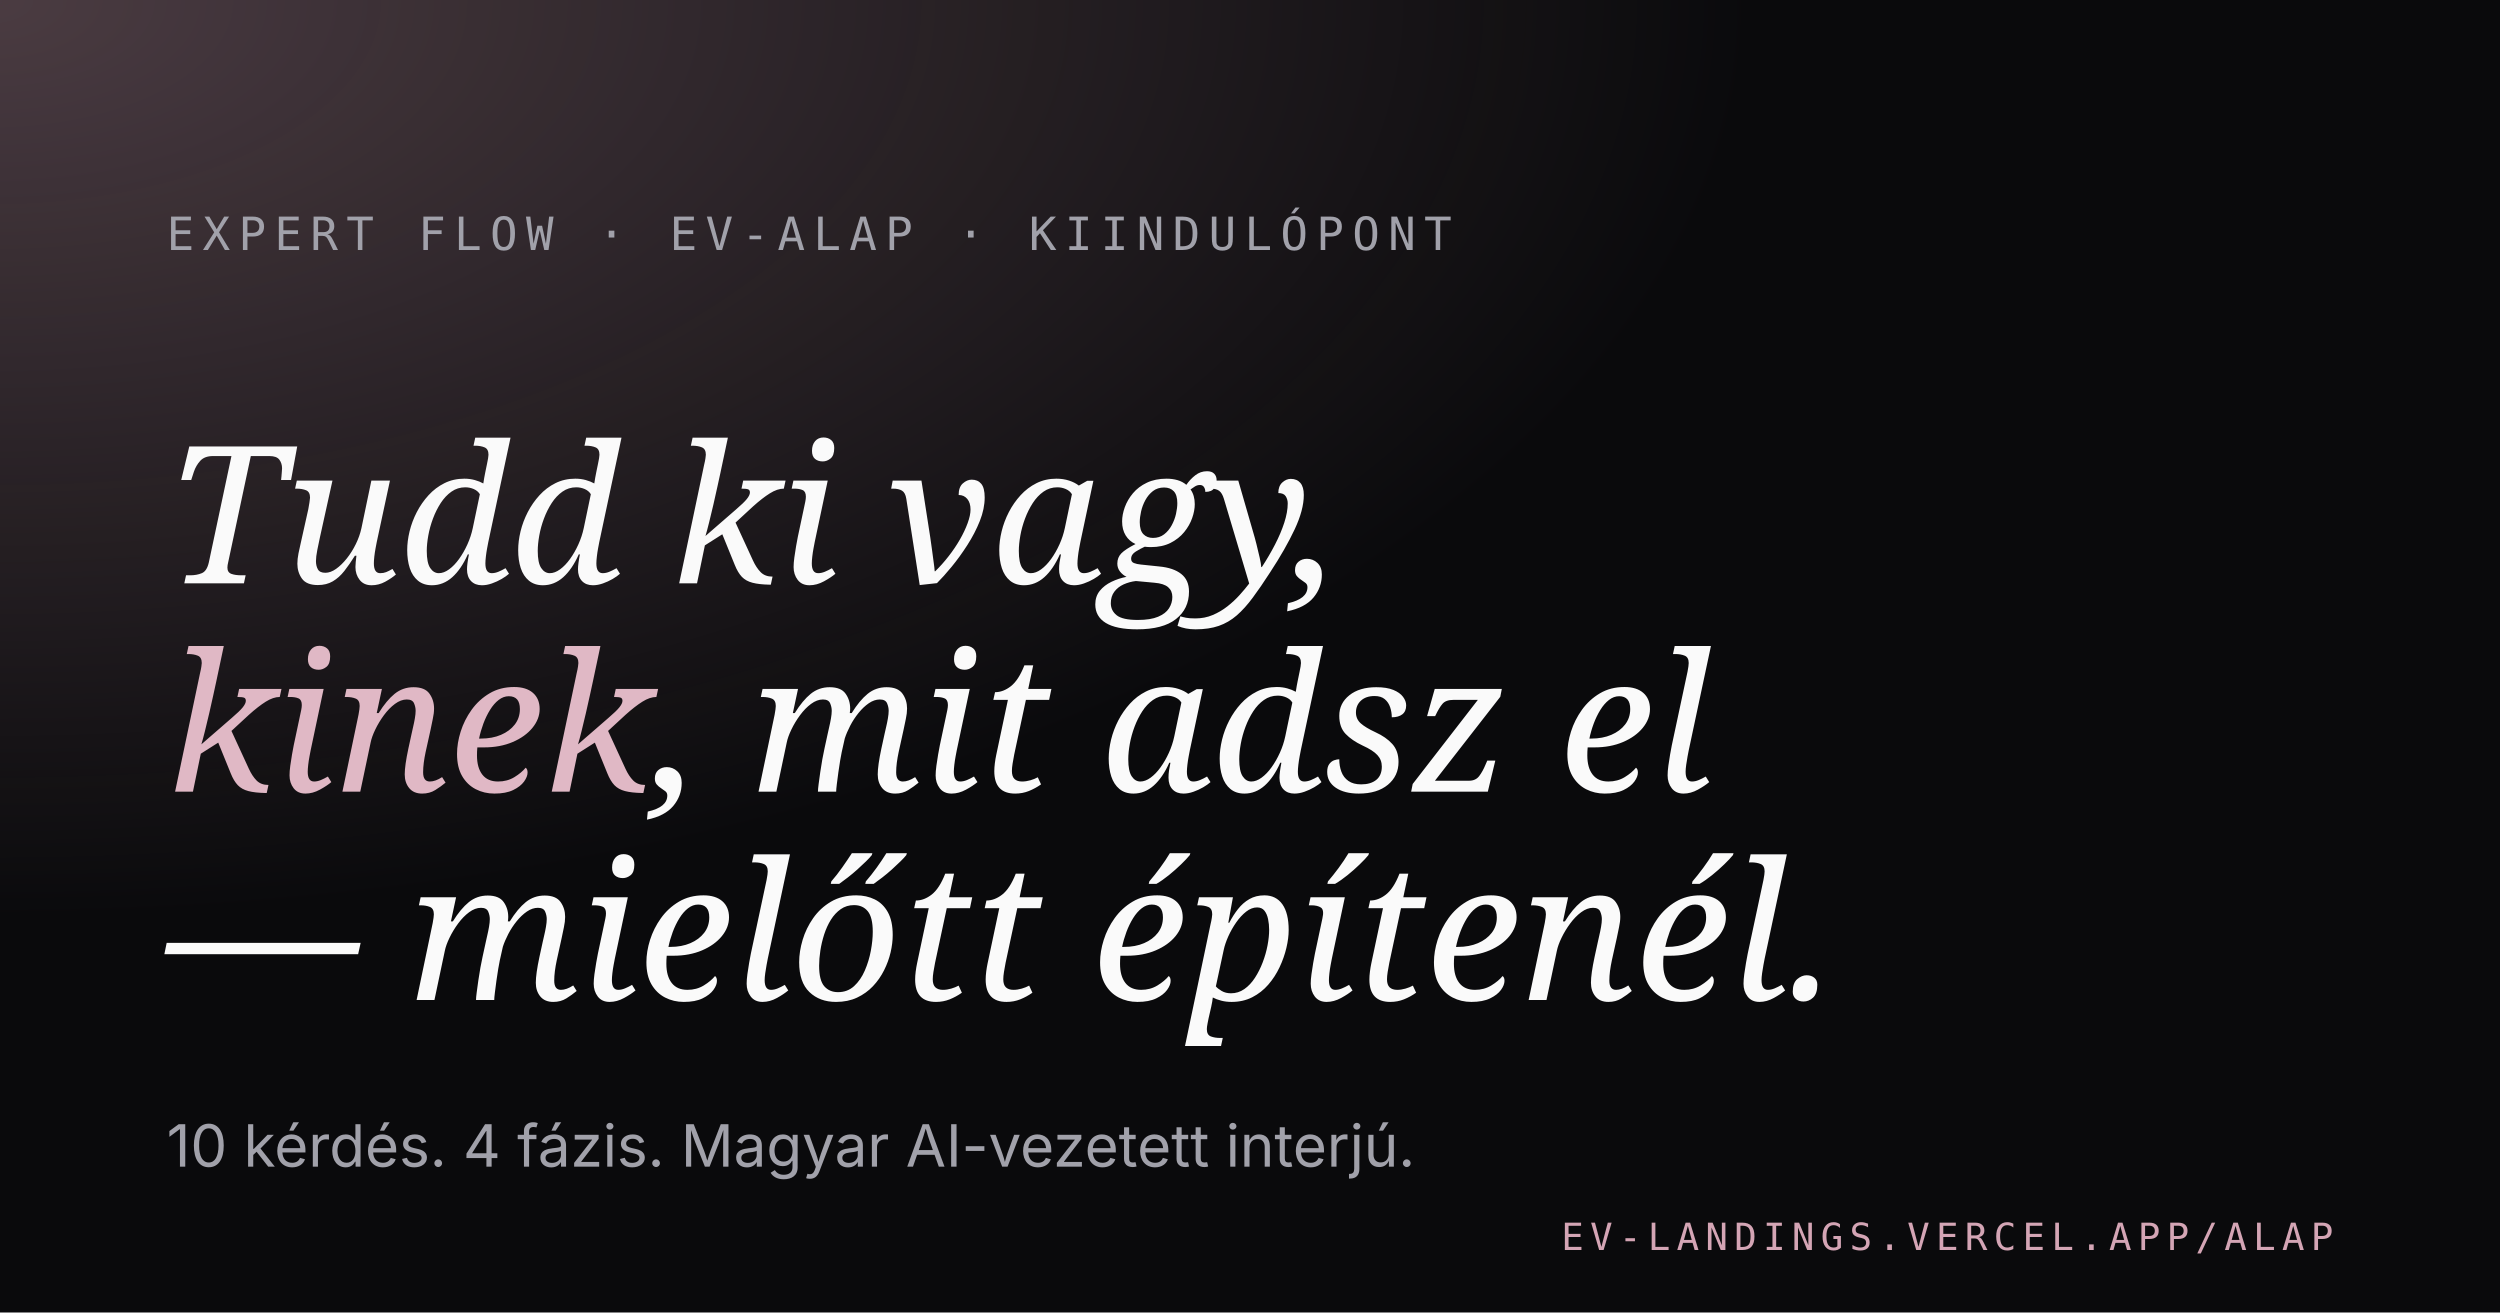
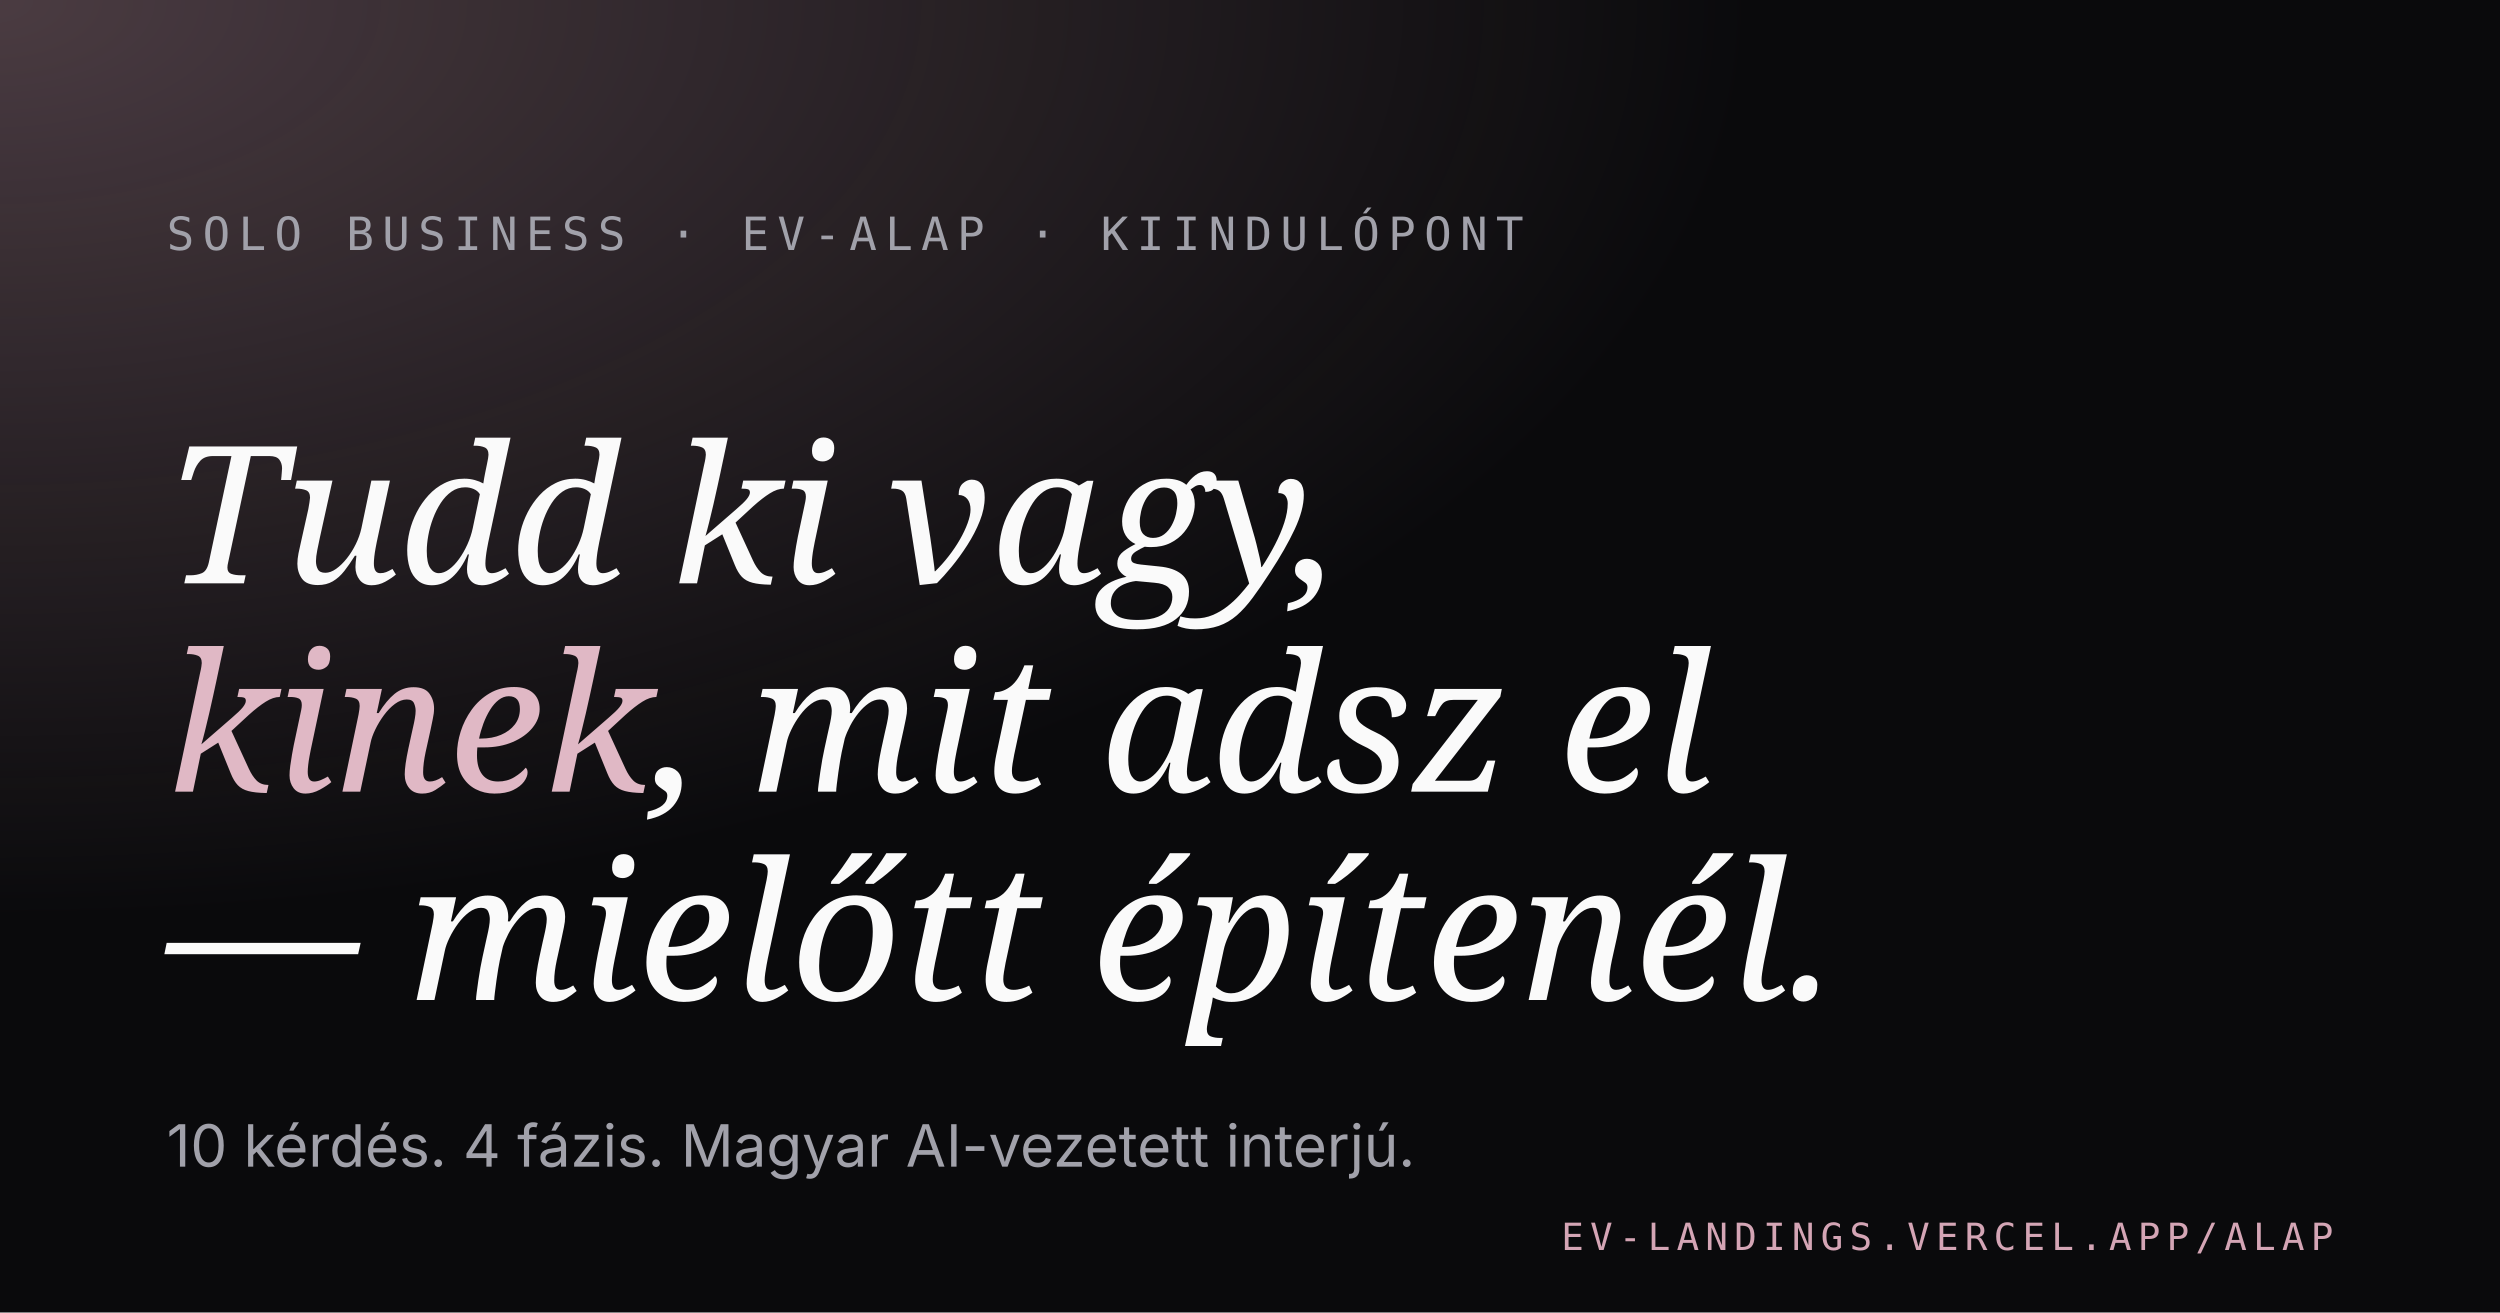
<svg xmlns="http://www.w3.org/2000/svg" width="1200" height="630" viewBox="0 0 1200 630">
  <defs>
    <radialGradient id="glow" cx="0" cy="0" r="0.7">
      <stop offset="0%" stop-color="#d4a5b5" stop-opacity="0.32" />
      <stop offset="100%" stop-color="#d4a5b5" stop-opacity="0" />
    </radialGradient>
  </defs>
  <rect width="1200" height="630" fill="#0a0a0c" />
  <rect width="1200" height="630" fill="url(#glow)" />
-   <text x="80" y="120" font-family="JetBrains Mono, monospace" font-size="22" letter-spacing="4" fill="#a1a1aa">EXPERT FLOW · EV-ALAP · KIINDULÓPONT</text>
+   <text x="80" y="120" font-family="JetBrains Mono, monospace" font-size="22" letter-spacing="4" fill="#a1a1aa">SOLO BUSINESS · EV-ALAP · KIINDULÓPONT</text>
  <text x="80" y="280" font-family="Georgia, serif" font-style="italic" font-size="92" fill="#fafafa">Tudd ki vagy,</text>
  <text x="80" y="380" font-family="Georgia, serif" font-style="italic" font-size="92" fill="#fafafa">
    <tspan fill="#e0b8c5">kinek</tspan>, mit adsz el</text>
  <text x="80" y="480" font-family="Georgia, serif" font-style="italic" font-size="92" fill="#fafafa">— mielőtt építenél.</text>
  <text x="80" y="560" font-family="Inter, sans-serif" font-size="28" fill="#a1a1aa">10 kérdés. 4 fázis. Magyar AI-vezetett interjú.</text>
  <text x="1120" y="600" font-family="JetBrains Mono, monospace" font-size="18" letter-spacing="3" fill="#d4a5b5" text-anchor="end">EV-LANDINGS.VERCEL.APP/ALAP</text>
</svg>
